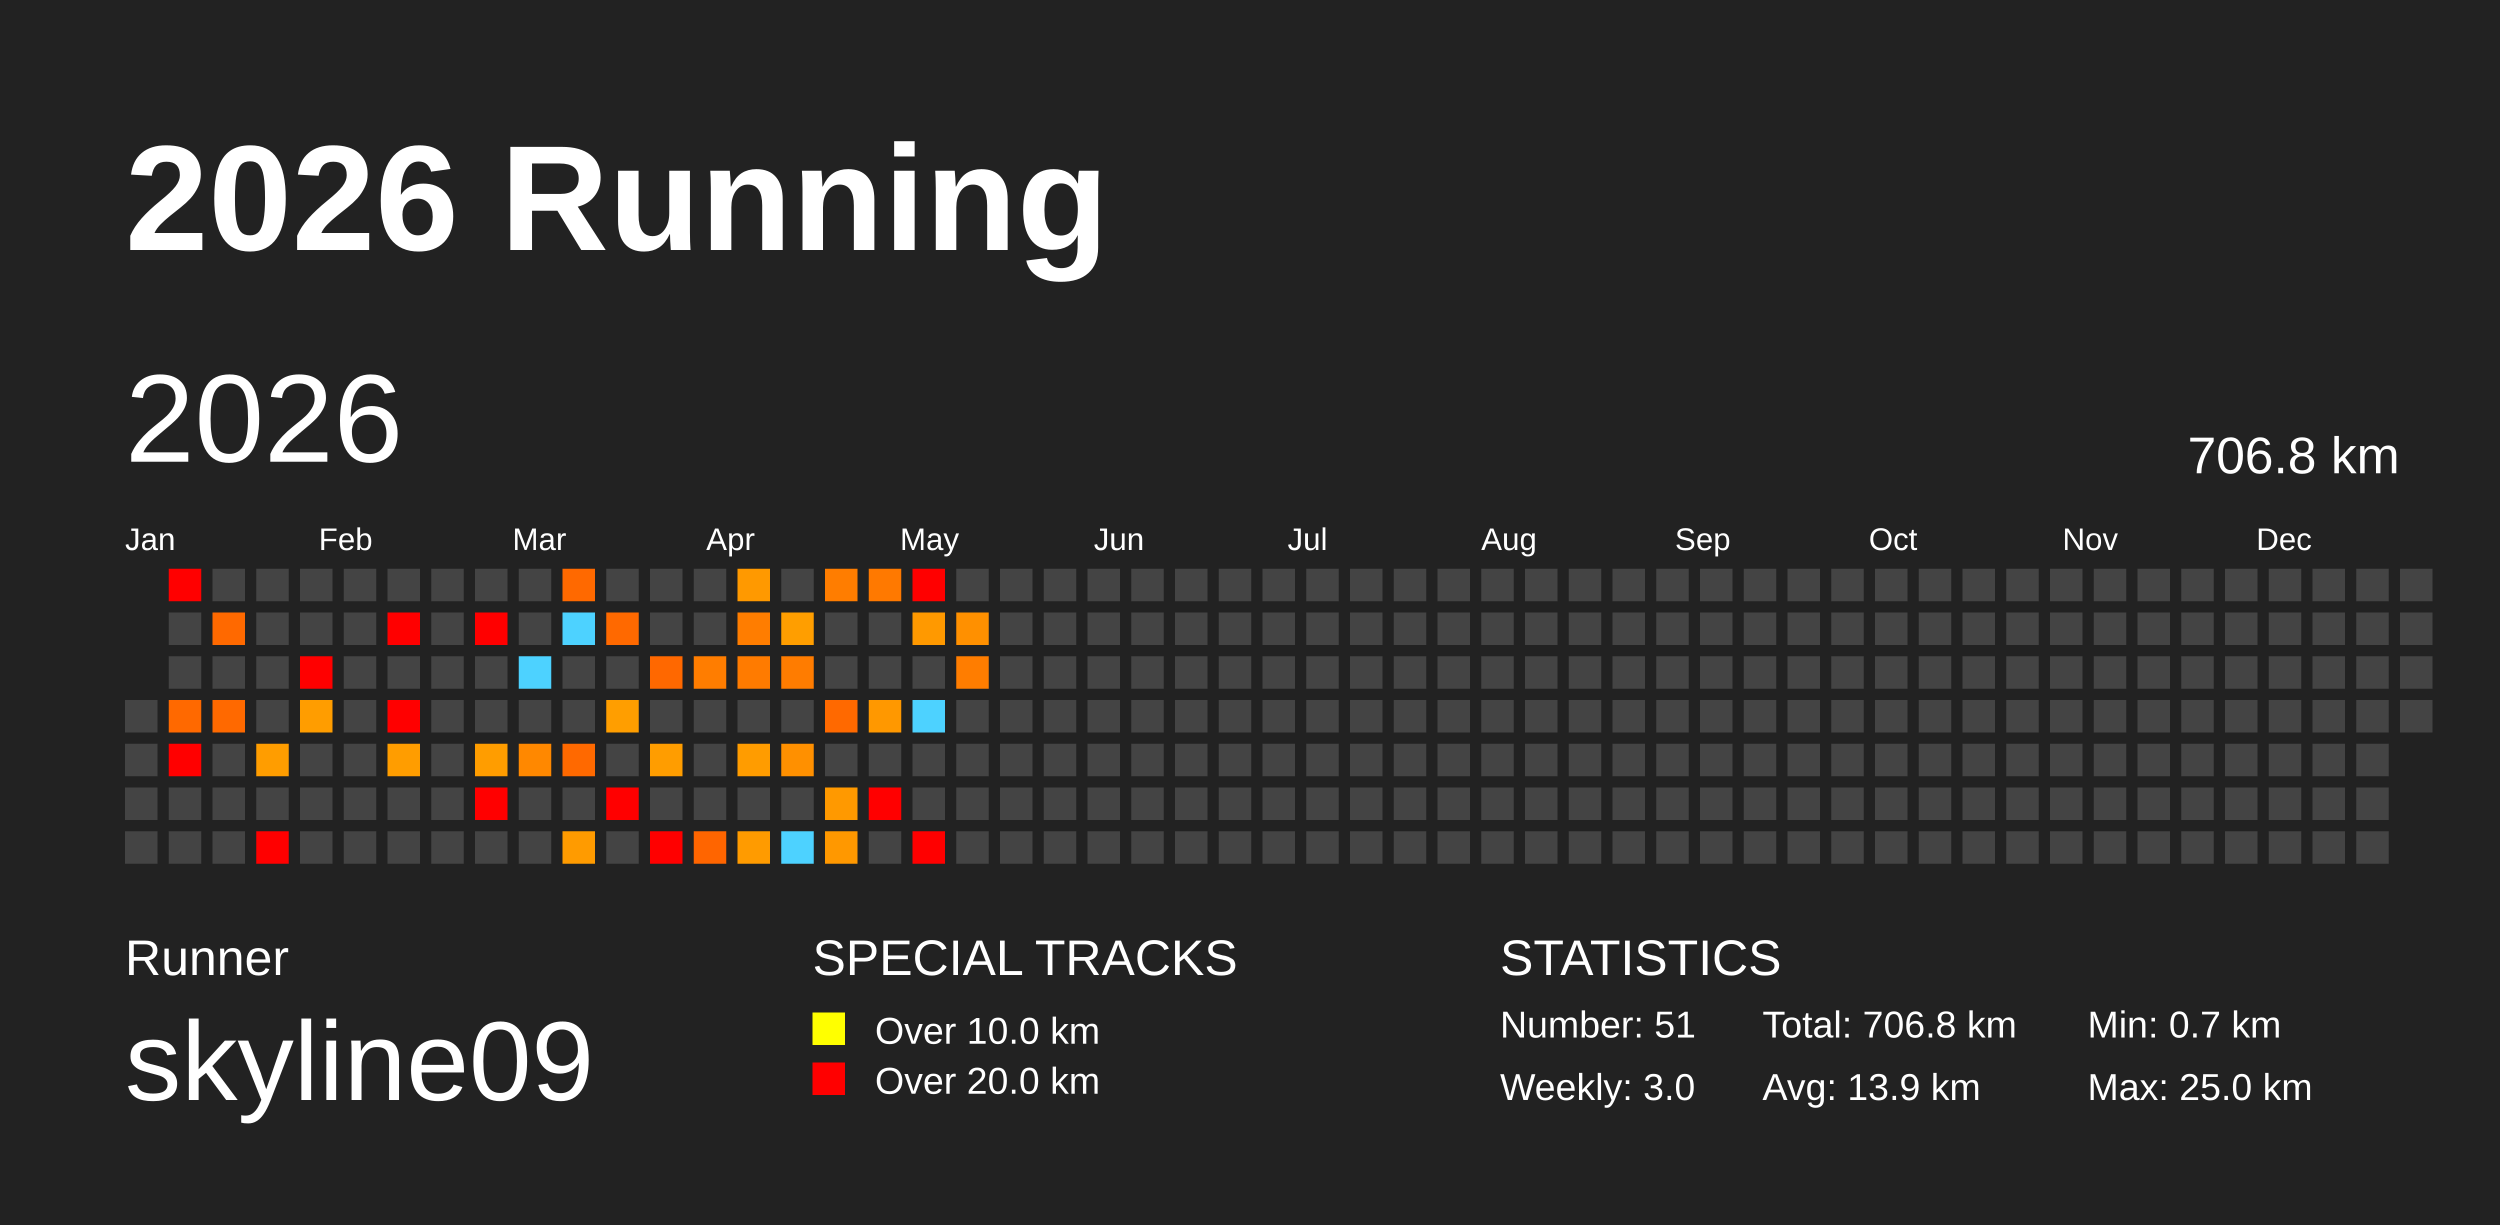
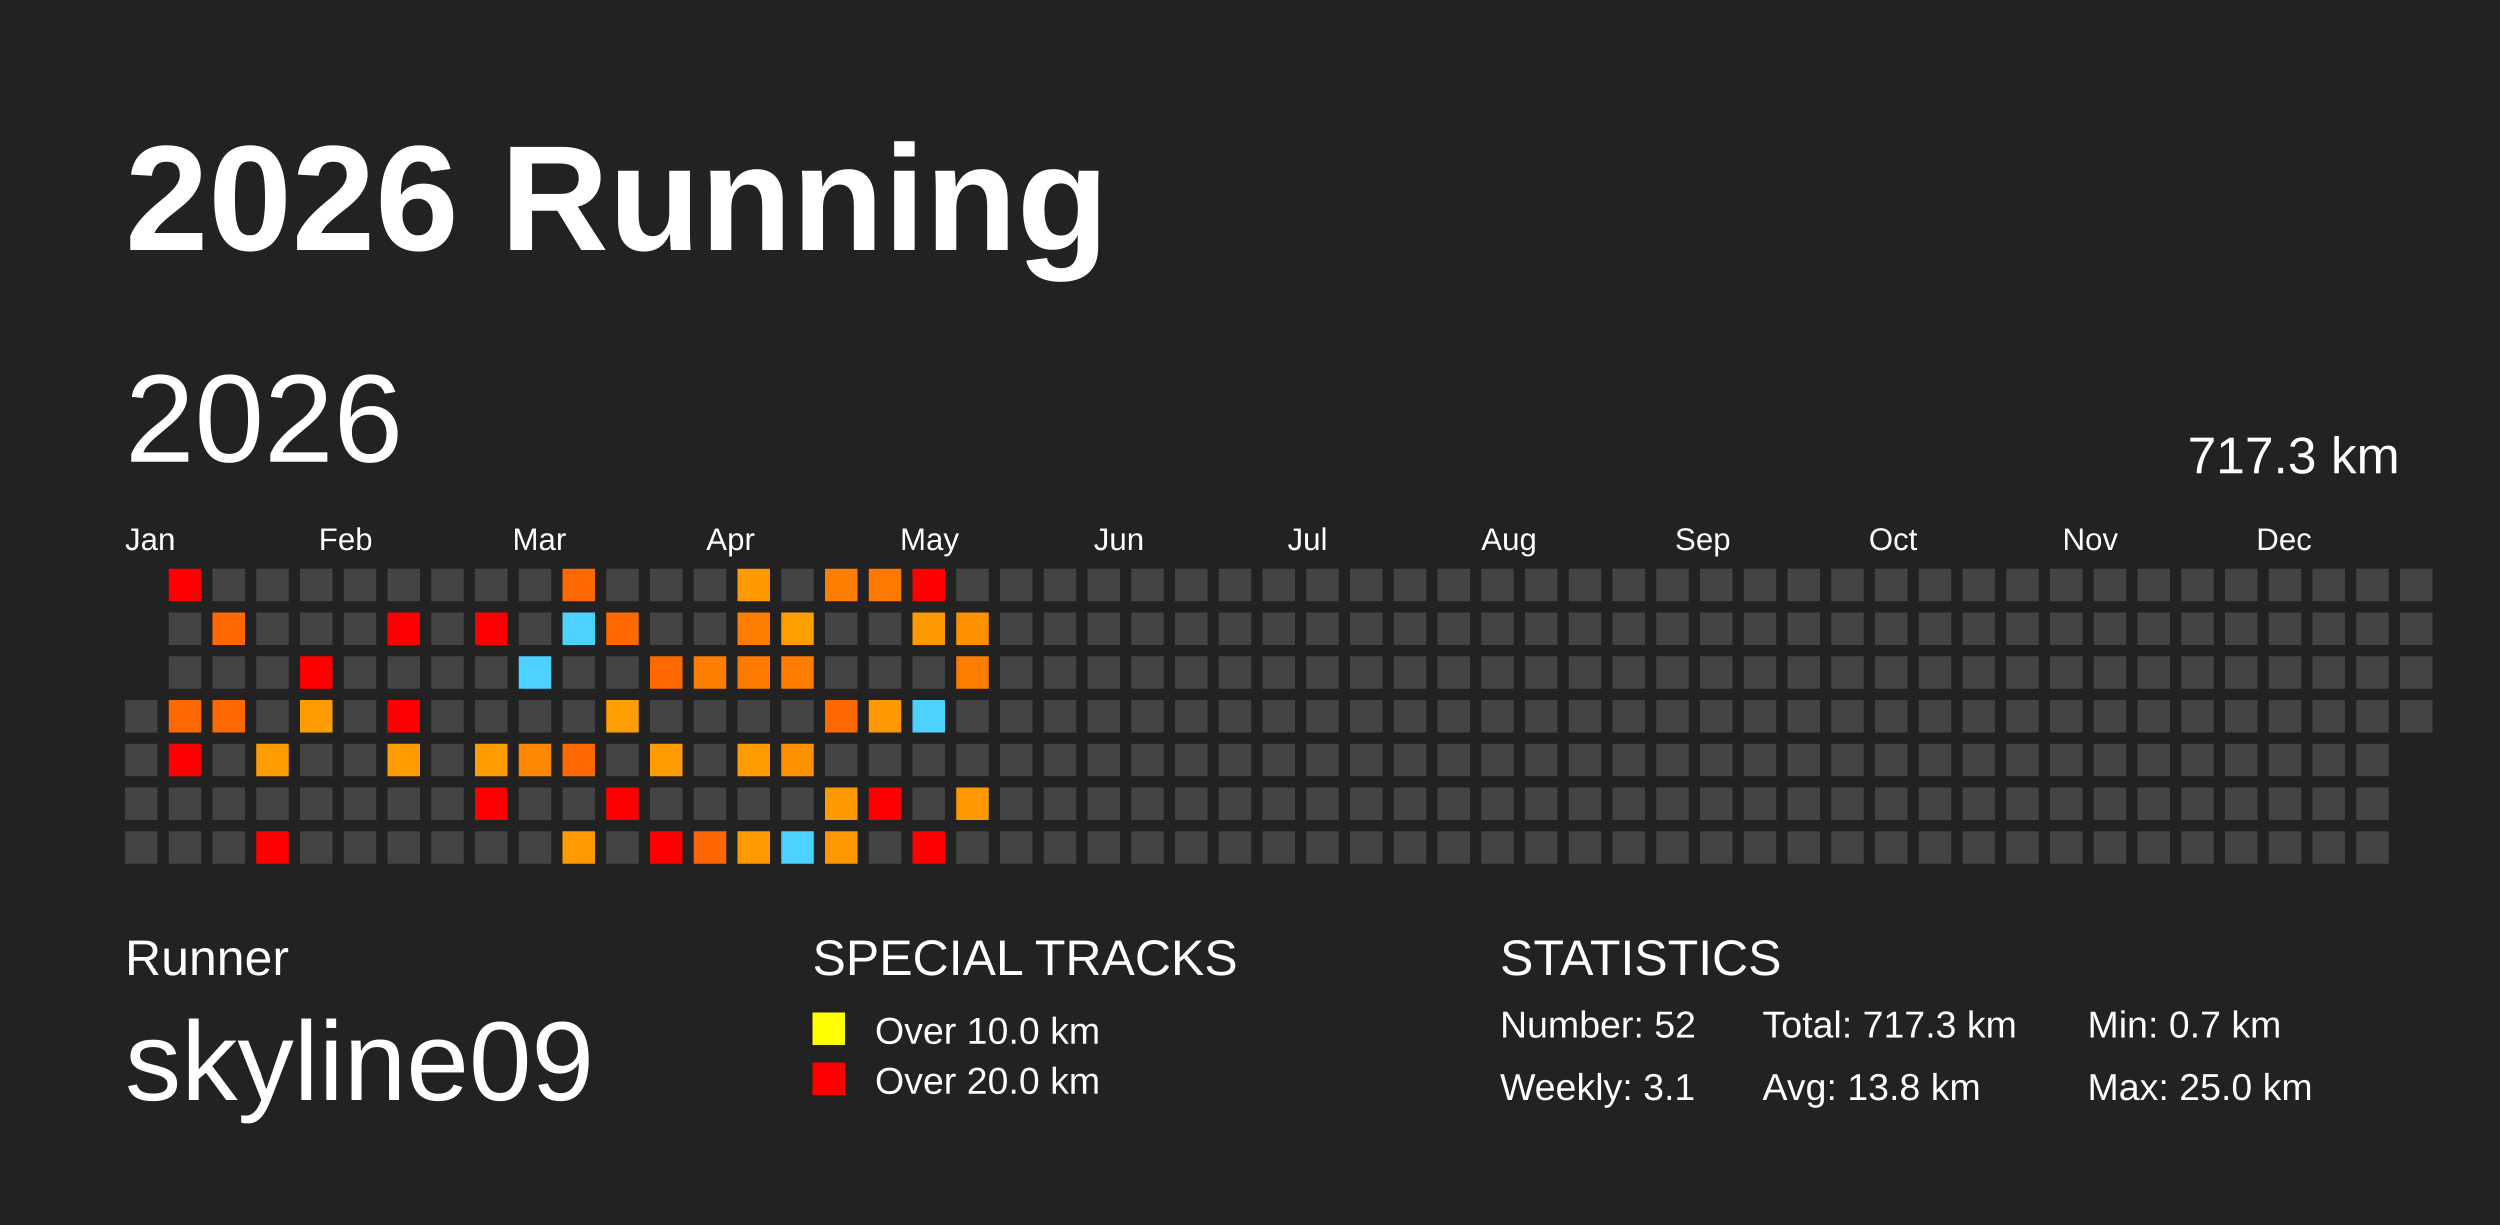
<svg xmlns="http://www.w3.org/2000/svg" baseProfile="full" height="98mm" version="1.1" viewBox="0,0,200,98" width="200mm">
  <defs />
  <rect fill="#222222" height="98" width="200" x="0" y="0" />
  <text fill="#FFFFFF" style="font-size:12px; font-family:Arial; font-weight:bold;" x="10" y="20">2026 Running</text>
  <text fill="#FFFFFF" style="font-size:4px; font-family:Arial" x="10" y="78">Runner</text>
  <text fill="#FFFFFF" style="font-size:9px; font-family:Arial" x="10" y="88">skyline09</text>
  <text fill="#FFFFFF" style="font-size:4px; font-family:Arial" x="65" y="78">SPECIAL TRACKS</text>
  <rect fill="yellow" height="2.6" width="2.6" x="65" y="81" />
  <text fill="#FFFFFF" style="font-size:3px; font-family:Arial" x="70" y="83.5">Over 10.0 km</text>
  <rect fill="red" height="2.6" width="2.6" x="65" y="85" />
  <text fill="#FFFFFF" style="font-size:3px; font-family:Arial" x="70" y="87.5">Over 20.0 km</text>
  <text fill="#FFFFFF" style="font-size:4px; font-family:Arial" x="120" y="78">STATISTICS</text>
-   <text fill="#FFFFFF" style="font-size:3px; font-family:Arial" x="120" y="83">Number: 51</text>
-   <text fill="#FFFFFF" style="font-size:3px; font-family:Arial" x="120" y="88">Weekly: 3.0</text>
-   <text fill="#FFFFFF" style="font-size:3px; font-family:Arial" x="141" y="83">Total: 706.8 km</text>
-   <text fill="#FFFFFF" style="font-size:3px; font-family:Arial" x="141" y="88">Avg: 13.9 km</text>
+   <text fill="#FFFFFF" style="font-size:3px; font-family:Arial" x="120" y="83">Number: 52</text>
+   <text fill="#FFFFFF" style="font-size:3px; font-family:Arial" x="120" y="88">Weekly: 3.1</text>
+   <text fill="#FFFFFF" style="font-size:3px; font-family:Arial" x="141" y="83">Total: 717.3 km</text>
+   <text fill="#FFFFFF" style="font-size:3px; font-family:Arial" x="141" y="88">Avg: 13.8 km</text>
  <text fill="#FFFFFF" style="font-size:3px; font-family:Arial" x="167" y="83">Min: 0.7 km</text>
  <text fill="#FFFFFF" style="font-size:3px; font-family:Arial" x="167" y="88">Max: 25.0 km</text>
  <text dominant-baseline="hanging" fill="#FFFFFF" style="font-size:10.0px; font-family:Arial;" x="10" y="30">2026</text>
-   <text dominant-baseline="hanging" fill="#FFFFFF" style="font-size:4.125px; font-family:Arial;" x="175" y="35">706.8 km</text>
+   <text dominant-baseline="hanging" fill="#FFFFFF" style="font-size:4.125px; font-family:Arial;" x="175" y="35">717.3 km</text>
  <text fill="#FFFFFF" style="font-size:2.5px; font-family:Arial" x="10.0" y="44">Jan</text>
  <text fill="#FFFFFF" style="font-size:2.5px; font-family:Arial" x="25.5" y="44">Feb</text>
  <text fill="#FFFFFF" style="font-size:2.5px; font-family:Arial" x="41.0" y="44">Mar</text>
  <text fill="#FFFFFF" style="font-size:2.5px; font-family:Arial" x="56.5" y="44">Apr</text>
  <text fill="#FFFFFF" style="font-size:2.5px; font-family:Arial" x="72.0" y="44">May</text>
  <text fill="#FFFFFF" style="font-size:2.5px; font-family:Arial" x="87.5" y="44">Jun</text>
  <text fill="#FFFFFF" style="font-size:2.5px; font-family:Arial" x="103.0" y="44">Jul</text>
  <text fill="#FFFFFF" style="font-size:2.5px; font-family:Arial" x="118.5" y="44">Aug</text>
  <text fill="#FFFFFF" style="font-size:2.5px; font-family:Arial" x="134.0" y="44">Sep</text>
  <text fill="#FFFFFF" style="font-size:2.5px; font-family:Arial" x="149.5" y="44">Oct</text>
  <text fill="#FFFFFF" style="font-size:2.5px; font-family:Arial" x="165.0" y="44">Nov</text>
  <text fill="#FFFFFF" style="font-size:2.5px; font-family:Arial" x="180.5" y="44">Dec</text>
  <rect fill="#444444" height="2.6" width="2.6" x="10.0" y="56.0" />
  <rect fill="#444444" height="2.6" width="2.6" x="10.0" y="59.5" />
  <rect fill="#444444" height="2.6" width="2.6" x="10.0" y="63.0" />
  <rect fill="#444444" height="2.6" width="2.6" x="10.0" y="66.5" />
  <rect fill="red" height="2.6" width="2.6" x="13.5" y="45.5" />
  <rect fill="#444444" height="2.6" width="2.6" x="13.5" y="49.0" />
  <rect fill="#444444" height="2.6" width="2.6" x="13.5" y="52.5" />
  <rect fill="#ff6900" height="2.6" width="2.6" x="13.5" y="56.0" />
  <rect fill="red" height="2.6" width="2.6" x="13.5" y="59.5" />
  <rect fill="#444444" height="2.6" width="2.6" x="13.5" y="63.0" />
  <rect fill="#444444" height="2.6" width="2.6" x="13.5" y="66.5" />
  <rect fill="#444444" height="2.6" width="2.6" x="17.0" y="45.5" />
  <rect fill="#ff6900" height="2.6" width="2.6" x="17.0" y="49.0" />
  <rect fill="#444444" height="2.6" width="2.6" x="17.0" y="52.5" />
  <rect fill="#ff6900" height="2.6" width="2.6" x="17.0" y="56.0" />
  <rect fill="#444444" height="2.6" width="2.6" x="17.0" y="59.5" />
  <rect fill="#444444" height="2.6" width="2.6" x="17.0" y="63.0" />
  <rect fill="#444444" height="2.6" width="2.6" x="17.0" y="66.5" />
  <rect fill="#444444" height="2.6" width="2.6" x="20.5" y="45.5" />
  <rect fill="#444444" height="2.6" width="2.6" x="20.5" y="49.0" />
  <rect fill="#444444" height="2.6" width="2.6" x="20.5" y="52.5" />
  <rect fill="#444444" height="2.6" width="2.6" x="20.5" y="56.0" />
  <rect fill="#ff9d00" height="2.6" width="2.6" x="20.5" y="59.5" />
  <rect fill="#444444" height="2.6" width="2.6" x="20.5" y="63.0" />
  <rect fill="red" height="2.6" width="2.6" x="20.5" y="66.5" />
  <rect fill="#444444" height="2.6" width="2.6" x="24.0" y="45.5" />
  <rect fill="#444444" height="2.6" width="2.6" x="24.0" y="49.0" />
  <rect fill="red" height="2.6" width="2.6" x="24.0" y="52.5" />
  <rect fill="#ff9d00" height="2.6" width="2.6" x="24.0" y="56.0" />
  <rect fill="#444444" height="2.6" width="2.6" x="24.0" y="59.5" />
  <rect fill="#444444" height="2.6" width="2.6" x="24.0" y="63.0" />
  <rect fill="#444444" height="2.6" width="2.6" x="24.0" y="66.5" />
  <rect fill="#444444" height="2.6" width="2.6" x="27.5" y="45.5" />
  <rect fill="#444444" height="2.6" width="2.6" x="27.5" y="49.0" />
  <rect fill="#444444" height="2.6" width="2.6" x="27.5" y="52.5" />
  <rect fill="#444444" height="2.6" width="2.6" x="27.5" y="56.0" />
  <rect fill="#444444" height="2.6" width="2.6" x="27.5" y="59.5" />
  <rect fill="#444444" height="2.6" width="2.6" x="27.5" y="63.0" />
  <rect fill="#444444" height="2.6" width="2.6" x="27.5" y="66.5" />
  <rect fill="#444444" height="2.6" width="2.6" x="31.0" y="45.5" />
  <rect fill="red" height="2.6" width="2.6" x="31.0" y="49.0" />
  <rect fill="#444444" height="2.6" width="2.6" x="31.0" y="52.5" />
  <rect fill="red" height="2.6" width="2.6" x="31.0" y="56.0" />
  <rect fill="#ff9d00" height="2.6" width="2.6" x="31.0" y="59.5" />
  <rect fill="#444444" height="2.6" width="2.6" x="31.0" y="63.0" />
  <rect fill="#444444" height="2.6" width="2.6" x="31.0" y="66.5" />
  <rect fill="#444444" height="2.6" width="2.6" x="34.5" y="45.5" />
  <rect fill="#444444" height="2.6" width="2.6" x="34.5" y="49.0" />
  <rect fill="#444444" height="2.6" width="2.6" x="34.5" y="52.5" />
  <rect fill="#444444" height="2.6" width="2.6" x="34.5" y="56.0" />
  <rect fill="#444444" height="2.6" width="2.6" x="34.5" y="59.5" />
  <rect fill="#444444" height="2.6" width="2.6" x="34.5" y="63.0" />
  <rect fill="#444444" height="2.6" width="2.6" x="34.5" y="66.5" />
  <rect fill="#444444" height="2.6" width="2.6" x="38.0" y="45.5" />
  <rect fill="red" height="2.6" width="2.6" x="38.0" y="49.0" />
  <rect fill="#444444" height="2.6" width="2.6" x="38.0" y="52.5" />
  <rect fill="#444444" height="2.6" width="2.6" x="38.0" y="56.0" />
  <rect fill="#ff9d00" height="2.6" width="2.6" x="38.0" y="59.5" />
  <rect fill="red" height="2.6" width="2.6" x="38.0" y="63.0" />
  <rect fill="#444444" height="2.6" width="2.6" x="38.0" y="66.5" />
  <rect fill="#444444" height="2.6" width="2.6" x="41.5" y="45.5" />
  <rect fill="#444444" height="2.6" width="2.6" x="41.5" y="49.0" />
  <rect fill="#4dd2ff" height="2.6" width="2.6" x="41.5" y="52.5" />
  <rect fill="#444444" height="2.6" width="2.6" x="41.5" y="56.0" />
  <rect fill="#ff8800" height="2.6" width="2.6" x="41.5" y="59.5" />
  <rect fill="#444444" height="2.6" width="2.6" x="41.5" y="63.0" />
  <rect fill="#444444" height="2.6" width="2.6" x="41.5" y="66.5" />
  <rect fill="#ff6900" height="2.6" width="2.6" x="45.0" y="45.5" />
  <rect fill="#4dd2ff" height="2.6" width="2.6" x="45.0" y="49.0" />
  <rect fill="#444444" height="2.6" width="2.6" x="45.0" y="52.5" />
  <rect fill="#444444" height="2.6" width="2.6" x="45.0" y="56.0" />
  <rect fill="#ff6900" height="2.6" width="2.6" x="45.0" y="59.5" />
  <rect fill="#444444" height="2.6" width="2.6" x="45.0" y="63.0" />
  <rect fill="#ff9b00" height="2.6" width="2.6" x="45.0" y="66.5" />
  <rect fill="#444444" height="2.6" width="2.6" x="48.5" y="45.5" />
  <rect fill="#ff6900" height="2.6" width="2.6" x="48.5" y="49.0" />
  <rect fill="#444444" height="2.6" width="2.6" x="48.5" y="52.5" />
  <rect fill="#ff9e00" height="2.6" width="2.6" x="48.5" y="56.0" />
  <rect fill="#444444" height="2.6" width="2.6" x="48.5" y="59.5" />
  <rect fill="red" height="2.6" width="2.6" x="48.5" y="63.0" />
  <rect fill="#444444" height="2.6" width="2.6" x="48.5" y="66.5" />
  <rect fill="#444444" height="2.6" width="2.6" x="52.0" y="45.5" />
  <rect fill="#444444" height="2.6" width="2.6" x="52.0" y="49.0" />
  <rect fill="#ff6800" height="2.6" width="2.6" x="52.0" y="52.5" />
  <rect fill="#444444" height="2.6" width="2.6" x="52.0" y="56.0" />
  <rect fill="#ff9d00" height="2.6" width="2.6" x="52.0" y="59.5" />
  <rect fill="#444444" height="2.6" width="2.6" x="52.0" y="63.0" />
  <rect fill="red" height="2.6" width="2.6" x="52.0" y="66.5" />
  <rect fill="#444444" height="2.6" width="2.6" x="55.5" y="45.5" />
  <rect fill="#444444" height="2.6" width="2.6" x="55.5" y="49.0" />
  <rect fill="#ff7d00" height="2.6" width="2.6" x="55.5" y="52.5" />
  <rect fill="#444444" height="2.6" width="2.6" x="55.5" y="56.0" />
  <rect fill="#444444" height="2.6" width="2.6" x="55.5" y="59.5" />
  <rect fill="#444444" height="2.6" width="2.6" x="55.5" y="63.0" />
  <rect fill="#ff6500" height="2.6" width="2.6" x="55.5" y="66.5" />
  <rect fill="#ff9900" height="2.6" width="2.6" x="59.0" y="45.5" />
  <rect fill="#ff7d00" height="2.6" width="2.6" x="59.0" y="49.0" />
  <rect fill="#ff7b00" height="2.6" width="2.6" x="59.0" y="52.5" />
  <rect fill="#444444" height="2.6" width="2.6" x="59.0" y="56.0" />
  <rect fill="#ff9c00" height="2.6" width="2.6" x="59.0" y="59.5" />
  <rect fill="#444444" height="2.6" width="2.6" x="59.0" y="63.0" />
  <rect fill="#ff9b00" height="2.6" width="2.6" x="59.0" y="66.5" />
  <rect fill="#444444" height="2.6" width="2.6" x="62.5" y="45.5" />
  <rect fill="#ff9e00" height="2.6" width="2.6" x="62.5" y="49.0" />
  <rect fill="#ff7c00" height="2.6" width="2.6" x="62.5" y="52.5" />
  <rect fill="#444444" height="2.6" width="2.6" x="62.5" y="56.0" />
  <rect fill="#ff9000" height="2.6" width="2.6" x="62.5" y="59.5" />
  <rect fill="#444444" height="2.6" width="2.6" x="62.5" y="63.0" />
  <rect fill="#4dd2ff" height="2.6" width="2.6" x="62.5" y="66.5" />
  <rect fill="#ff7d00" height="2.6" width="2.6" x="66.0" y="45.5" />
  <rect fill="#444444" height="2.6" width="2.6" x="66.0" y="49.0" />
  <rect fill="#444444" height="2.6" width="2.6" x="66.0" y="52.5" />
  <rect fill="#ff6900" height="2.6" width="2.6" x="66.0" y="56.0" />
  <rect fill="#444444" height="2.6" width="2.6" x="66.0" y="59.5" />
  <rect fill="#ff9900" height="2.6" width="2.6" x="66.0" y="63.0" />
  <rect fill="#ff9800" height="2.6" width="2.6" x="66.0" y="66.5" />
  <rect fill="#ff7900" height="2.6" width="2.6" x="69.5" y="45.5" />
  <rect fill="#444444" height="2.6" width="2.6" x="69.5" y="49.0" />
  <rect fill="#444444" height="2.6" width="2.6" x="69.5" y="52.5" />
  <rect fill="#ff9800" height="2.6" width="2.6" x="69.5" y="56.0" />
  <rect fill="#444444" height="2.6" width="2.6" x="69.5" y="59.5" />
  <rect fill="red" height="2.6" width="2.6" x="69.5" y="63.0" />
  <rect fill="#444444" height="2.6" width="2.6" x="69.5" y="66.5" />
  <rect fill="red" height="2.6" width="2.6" x="73.0" y="45.5" />
  <rect fill="#ff9900" height="2.6" width="2.6" x="73.0" y="49.0" />
  <rect fill="#444444" height="2.6" width="2.6" x="73.0" y="52.5" />
  <rect fill="#4dd2ff" height="2.6" width="2.6" x="73.0" y="56.0" />
  <rect fill="#444444" height="2.6" width="2.6" x="73.0" y="59.5" />
  <rect fill="#444444" height="2.6" width="2.6" x="73.0" y="63.0" />
  <rect fill="red" height="2.6" width="2.6" x="73.0" y="66.5" />
  <rect fill="#444444" height="2.6" width="2.6" x="76.5" y="45.5" />
  <rect fill="#ff9000" height="2.6" width="2.6" x="76.5" y="49.0" />
  <rect fill="#ff7d00" height="2.6" width="2.6" x="76.5" y="52.5" />
  <rect fill="#444444" height="2.6" width="2.6" x="76.5" y="56.0" />
  <rect fill="#444444" height="2.6" width="2.6" x="76.5" y="59.5" />
-   <rect fill="#444444" height="2.6" width="2.6" x="76.5" y="63.0" />
+   <rect fill="#ff9800" height="2.6" width="2.6" x="76.5" y="63.0" />
  <rect fill="#444444" height="2.6" width="2.6" x="76.5" y="66.5" />
  <rect fill="#444444" height="2.6" width="2.6" x="80.0" y="45.5" />
  <rect fill="#444444" height="2.6" width="2.6" x="80.0" y="49.0" />
  <rect fill="#444444" height="2.6" width="2.6" x="80.0" y="52.5" />
  <rect fill="#444444" height="2.6" width="2.6" x="80.0" y="56.0" />
  <rect fill="#444444" height="2.6" width="2.6" x="80.0" y="59.5" />
  <rect fill="#444444" height="2.6" width="2.6" x="80.0" y="63.0" />
  <rect fill="#444444" height="2.6" width="2.6" x="80.0" y="66.5" />
  <rect fill="#444444" height="2.6" width="2.6" x="83.5" y="45.5" />
  <rect fill="#444444" height="2.6" width="2.6" x="83.5" y="49.0" />
  <rect fill="#444444" height="2.6" width="2.6" x="83.5" y="52.5" />
  <rect fill="#444444" height="2.6" width="2.6" x="83.5" y="56.0" />
  <rect fill="#444444" height="2.6" width="2.6" x="83.5" y="59.5" />
  <rect fill="#444444" height="2.6" width="2.6" x="83.5" y="63.0" />
  <rect fill="#444444" height="2.6" width="2.6" x="83.5" y="66.5" />
  <rect fill="#444444" height="2.6" width="2.6" x="87.0" y="45.5" />
  <rect fill="#444444" height="2.6" width="2.6" x="87.0" y="49.0" />
  <rect fill="#444444" height="2.6" width="2.6" x="87.0" y="52.5" />
  <rect fill="#444444" height="2.6" width="2.6" x="87.0" y="56.0" />
  <rect fill="#444444" height="2.6" width="2.6" x="87.0" y="59.5" />
  <rect fill="#444444" height="2.6" width="2.6" x="87.0" y="63.0" />
  <rect fill="#444444" height="2.6" width="2.6" x="87.0" y="66.5" />
  <rect fill="#444444" height="2.6" width="2.6" x="90.5" y="45.5" />
  <rect fill="#444444" height="2.6" width="2.6" x="90.5" y="49.0" />
  <rect fill="#444444" height="2.6" width="2.6" x="90.5" y="52.5" />
  <rect fill="#444444" height="2.6" width="2.6" x="90.5" y="56.0" />
  <rect fill="#444444" height="2.6" width="2.6" x="90.5" y="59.5" />
  <rect fill="#444444" height="2.6" width="2.6" x="90.5" y="63.0" />
  <rect fill="#444444" height="2.6" width="2.6" x="90.5" y="66.5" />
  <rect fill="#444444" height="2.6" width="2.6" x="94.0" y="45.5" />
  <rect fill="#444444" height="2.6" width="2.6" x="94.0" y="49.0" />
  <rect fill="#444444" height="2.6" width="2.6" x="94.0" y="52.5" />
  <rect fill="#444444" height="2.6" width="2.6" x="94.0" y="56.0" />
  <rect fill="#444444" height="2.6" width="2.6" x="94.0" y="59.5" />
  <rect fill="#444444" height="2.6" width="2.6" x="94.0" y="63.0" />
  <rect fill="#444444" height="2.6" width="2.6" x="94.0" y="66.5" />
  <rect fill="#444444" height="2.6" width="2.6" x="97.5" y="45.5" />
  <rect fill="#444444" height="2.6" width="2.6" x="97.5" y="49.0" />
  <rect fill="#444444" height="2.6" width="2.6" x="97.5" y="52.5" />
  <rect fill="#444444" height="2.6" width="2.6" x="97.5" y="56.0" />
  <rect fill="#444444" height="2.6" width="2.6" x="97.5" y="59.5" />
  <rect fill="#444444" height="2.6" width="2.6" x="97.5" y="63.0" />
  <rect fill="#444444" height="2.6" width="2.6" x="97.5" y="66.5" />
  <rect fill="#444444" height="2.6" width="2.6" x="101.0" y="45.5" />
  <rect fill="#444444" height="2.6" width="2.6" x="101.0" y="49.0" />
  <rect fill="#444444" height="2.6" width="2.6" x="101.0" y="52.5" />
  <rect fill="#444444" height="2.6" width="2.6" x="101.0" y="56.0" />
  <rect fill="#444444" height="2.6" width="2.6" x="101.0" y="59.5" />
  <rect fill="#444444" height="2.6" width="2.6" x="101.0" y="63.0" />
  <rect fill="#444444" height="2.6" width="2.6" x="101.0" y="66.5" />
  <rect fill="#444444" height="2.6" width="2.6" x="104.5" y="45.5" />
  <rect fill="#444444" height="2.6" width="2.6" x="104.5" y="49.0" />
  <rect fill="#444444" height="2.6" width="2.6" x="104.5" y="52.5" />
  <rect fill="#444444" height="2.6" width="2.6" x="104.5" y="56.0" />
  <rect fill="#444444" height="2.6" width="2.6" x="104.5" y="59.5" />
  <rect fill="#444444" height="2.6" width="2.6" x="104.5" y="63.0" />
  <rect fill="#444444" height="2.6" width="2.6" x="104.5" y="66.5" />
  <rect fill="#444444" height="2.6" width="2.6" x="108.0" y="45.5" />
  <rect fill="#444444" height="2.6" width="2.6" x="108.0" y="49.0" />
  <rect fill="#444444" height="2.6" width="2.6" x="108.0" y="52.5" />
  <rect fill="#444444" height="2.6" width="2.6" x="108.0" y="56.0" />
  <rect fill="#444444" height="2.6" width="2.6" x="108.0" y="59.5" />
  <rect fill="#444444" height="2.6" width="2.6" x="108.0" y="63.0" />
  <rect fill="#444444" height="2.6" width="2.6" x="108.0" y="66.5" />
  <rect fill="#444444" height="2.6" width="2.6" x="111.5" y="45.5" />
  <rect fill="#444444" height="2.6" width="2.6" x="111.5" y="49.0" />
  <rect fill="#444444" height="2.6" width="2.6" x="111.5" y="52.5" />
  <rect fill="#444444" height="2.6" width="2.6" x="111.5" y="56.0" />
  <rect fill="#444444" height="2.6" width="2.6" x="111.5" y="59.5" />
  <rect fill="#444444" height="2.6" width="2.6" x="111.5" y="63.0" />
  <rect fill="#444444" height="2.6" width="2.6" x="111.5" y="66.5" />
  <rect fill="#444444" height="2.6" width="2.6" x="115.0" y="45.5" />
  <rect fill="#444444" height="2.6" width="2.6" x="115.0" y="49.0" />
  <rect fill="#444444" height="2.6" width="2.6" x="115.0" y="52.5" />
  <rect fill="#444444" height="2.6" width="2.6" x="115.0" y="56.0" />
  <rect fill="#444444" height="2.6" width="2.6" x="115.0" y="59.5" />
  <rect fill="#444444" height="2.6" width="2.6" x="115.0" y="63.0" />
  <rect fill="#444444" height="2.6" width="2.6" x="115.0" y="66.5" />
  <rect fill="#444444" height="2.6" width="2.6" x="118.5" y="45.5" />
  <rect fill="#444444" height="2.6" width="2.6" x="118.5" y="49.0" />
  <rect fill="#444444" height="2.6" width="2.6" x="118.5" y="52.5" />
  <rect fill="#444444" height="2.6" width="2.6" x="118.5" y="56.0" />
  <rect fill="#444444" height="2.6" width="2.6" x="118.5" y="59.5" />
  <rect fill="#444444" height="2.6" width="2.6" x="118.5" y="63.0" />
  <rect fill="#444444" height="2.6" width="2.6" x="118.5" y="66.5" />
  <rect fill="#444444" height="2.6" width="2.6" x="122.0" y="45.5" />
  <rect fill="#444444" height="2.6" width="2.6" x="122.0" y="49.0" />
  <rect fill="#444444" height="2.6" width="2.6" x="122.0" y="52.5" />
  <rect fill="#444444" height="2.6" width="2.6" x="122.0" y="56.0" />
  <rect fill="#444444" height="2.6" width="2.6" x="122.0" y="59.5" />
  <rect fill="#444444" height="2.6" width="2.6" x="122.0" y="63.0" />
  <rect fill="#444444" height="2.6" width="2.6" x="122.0" y="66.5" />
  <rect fill="#444444" height="2.6" width="2.6" x="125.5" y="45.5" />
  <rect fill="#444444" height="2.6" width="2.6" x="125.5" y="49.0" />
  <rect fill="#444444" height="2.6" width="2.6" x="125.5" y="52.5" />
  <rect fill="#444444" height="2.6" width="2.6" x="125.5" y="56.0" />
  <rect fill="#444444" height="2.6" width="2.6" x="125.5" y="59.5" />
  <rect fill="#444444" height="2.6" width="2.6" x="125.5" y="63.0" />
  <rect fill="#444444" height="2.6" width="2.6" x="125.5" y="66.5" />
  <rect fill="#444444" height="2.6" width="2.6" x="129.0" y="45.5" />
  <rect fill="#444444" height="2.6" width="2.6" x="129.0" y="49.0" />
  <rect fill="#444444" height="2.6" width="2.6" x="129.0" y="52.5" />
  <rect fill="#444444" height="2.6" width="2.6" x="129.0" y="56.0" />
  <rect fill="#444444" height="2.6" width="2.6" x="129.0" y="59.5" />
  <rect fill="#444444" height="2.6" width="2.6" x="129.0" y="63.0" />
  <rect fill="#444444" height="2.6" width="2.6" x="129.0" y="66.5" />
  <rect fill="#444444" height="2.6" width="2.6" x="132.5" y="45.5" />
  <rect fill="#444444" height="2.6" width="2.6" x="132.5" y="49.0" />
  <rect fill="#444444" height="2.6" width="2.6" x="132.5" y="52.5" />
  <rect fill="#444444" height="2.6" width="2.6" x="132.5" y="56.0" />
  <rect fill="#444444" height="2.6" width="2.6" x="132.5" y="59.5" />
  <rect fill="#444444" height="2.6" width="2.6" x="132.5" y="63.0" />
  <rect fill="#444444" height="2.6" width="2.6" x="132.5" y="66.5" />
  <rect fill="#444444" height="2.6" width="2.6" x="136.0" y="45.5" />
  <rect fill="#444444" height="2.6" width="2.6" x="136.0" y="49.0" />
  <rect fill="#444444" height="2.6" width="2.6" x="136.0" y="52.5" />
  <rect fill="#444444" height="2.6" width="2.6" x="136.0" y="56.0" />
  <rect fill="#444444" height="2.6" width="2.6" x="136.0" y="59.5" />
  <rect fill="#444444" height="2.6" width="2.6" x="136.0" y="63.0" />
  <rect fill="#444444" height="2.6" width="2.6" x="136.0" y="66.5" />
  <rect fill="#444444" height="2.6" width="2.6" x="139.5" y="45.5" />
  <rect fill="#444444" height="2.6" width="2.6" x="139.5" y="49.0" />
  <rect fill="#444444" height="2.6" width="2.6" x="139.5" y="52.5" />
  <rect fill="#444444" height="2.6" width="2.6" x="139.5" y="56.0" />
  <rect fill="#444444" height="2.6" width="2.6" x="139.5" y="59.5" />
  <rect fill="#444444" height="2.6" width="2.6" x="139.5" y="63.0" />
  <rect fill="#444444" height="2.6" width="2.6" x="139.5" y="66.5" />
  <rect fill="#444444" height="2.6" width="2.6" x="143.0" y="45.5" />
  <rect fill="#444444" height="2.6" width="2.6" x="143.0" y="49.0" />
  <rect fill="#444444" height="2.6" width="2.6" x="143.0" y="52.5" />
  <rect fill="#444444" height="2.6" width="2.6" x="143.0" y="56.0" />
  <rect fill="#444444" height="2.6" width="2.6" x="143.0" y="59.5" />
  <rect fill="#444444" height="2.6" width="2.6" x="143.0" y="63.0" />
  <rect fill="#444444" height="2.6" width="2.6" x="143.0" y="66.5" />
  <rect fill="#444444" height="2.6" width="2.6" x="146.5" y="45.5" />
  <rect fill="#444444" height="2.6" width="2.6" x="146.5" y="49.0" />
  <rect fill="#444444" height="2.6" width="2.6" x="146.5" y="52.5" />
  <rect fill="#444444" height="2.6" width="2.6" x="146.5" y="56.0" />
  <rect fill="#444444" height="2.6" width="2.6" x="146.5" y="59.5" />
  <rect fill="#444444" height="2.6" width="2.6" x="146.5" y="63.0" />
  <rect fill="#444444" height="2.6" width="2.6" x="146.5" y="66.5" />
  <rect fill="#444444" height="2.6" width="2.6" x="150.0" y="45.5" />
  <rect fill="#444444" height="2.6" width="2.6" x="150.0" y="49.0" />
  <rect fill="#444444" height="2.6" width="2.6" x="150.0" y="52.5" />
  <rect fill="#444444" height="2.6" width="2.6" x="150.0" y="56.0" />
  <rect fill="#444444" height="2.6" width="2.6" x="150.0" y="59.5" />
  <rect fill="#444444" height="2.6" width="2.6" x="150.0" y="63.0" />
  <rect fill="#444444" height="2.6" width="2.6" x="150.0" y="66.5" />
  <rect fill="#444444" height="2.6" width="2.6" x="153.5" y="45.5" />
  <rect fill="#444444" height="2.6" width="2.6" x="153.5" y="49.0" />
  <rect fill="#444444" height="2.6" width="2.6" x="153.5" y="52.5" />
  <rect fill="#444444" height="2.6" width="2.6" x="153.5" y="56.0" />
  <rect fill="#444444" height="2.6" width="2.6" x="153.5" y="59.5" />
  <rect fill="#444444" height="2.6" width="2.6" x="153.5" y="63.0" />
  <rect fill="#444444" height="2.6" width="2.6" x="153.5" y="66.5" />
  <rect fill="#444444" height="2.6" width="2.6" x="157.0" y="45.5" />
  <rect fill="#444444" height="2.6" width="2.6" x="157.0" y="49.0" />
  <rect fill="#444444" height="2.6" width="2.6" x="157.0" y="52.5" />
  <rect fill="#444444" height="2.6" width="2.6" x="157.0" y="56.0" />
  <rect fill="#444444" height="2.6" width="2.6" x="157.0" y="59.5" />
  <rect fill="#444444" height="2.6" width="2.6" x="157.0" y="63.0" />
  <rect fill="#444444" height="2.6" width="2.6" x="157.0" y="66.5" />
  <rect fill="#444444" height="2.6" width="2.6" x="160.5" y="45.5" />
  <rect fill="#444444" height="2.6" width="2.6" x="160.5" y="49.0" />
  <rect fill="#444444" height="2.6" width="2.6" x="160.5" y="52.5" />
  <rect fill="#444444" height="2.6" width="2.6" x="160.5" y="56.0" />
  <rect fill="#444444" height="2.6" width="2.6" x="160.5" y="59.5" />
  <rect fill="#444444" height="2.6" width="2.6" x="160.5" y="63.0" />
  <rect fill="#444444" height="2.6" width="2.6" x="160.5" y="66.5" />
  <rect fill="#444444" height="2.6" width="2.6" x="164.0" y="45.5" />
  <rect fill="#444444" height="2.6" width="2.6" x="164.0" y="49.0" />
  <rect fill="#444444" height="2.6" width="2.6" x="164.0" y="52.5" />
  <rect fill="#444444" height="2.6" width="2.6" x="164.0" y="56.0" />
  <rect fill="#444444" height="2.6" width="2.6" x="164.0" y="59.5" />
  <rect fill="#444444" height="2.6" width="2.6" x="164.0" y="63.0" />
  <rect fill="#444444" height="2.6" width="2.6" x="164.0" y="66.5" />
  <rect fill="#444444" height="2.6" width="2.6" x="167.5" y="45.5" />
  <rect fill="#444444" height="2.6" width="2.6" x="167.5" y="49.0" />
  <rect fill="#444444" height="2.6" width="2.6" x="167.5" y="52.5" />
  <rect fill="#444444" height="2.6" width="2.6" x="167.5" y="56.0" />
  <rect fill="#444444" height="2.6" width="2.6" x="167.5" y="59.5" />
  <rect fill="#444444" height="2.6" width="2.6" x="167.5" y="63.0" />
  <rect fill="#444444" height="2.6" width="2.6" x="167.5" y="66.5" />
  <rect fill="#444444" height="2.6" width="2.6" x="171.0" y="45.5" />
  <rect fill="#444444" height="2.6" width="2.6" x="171.0" y="49.0" />
  <rect fill="#444444" height="2.6" width="2.6" x="171.0" y="52.5" />
  <rect fill="#444444" height="2.6" width="2.6" x="171.0" y="56.0" />
  <rect fill="#444444" height="2.6" width="2.6" x="171.0" y="59.5" />
  <rect fill="#444444" height="2.6" width="2.6" x="171.0" y="63.0" />
  <rect fill="#444444" height="2.6" width="2.6" x="171.0" y="66.5" />
  <rect fill="#444444" height="2.6" width="2.6" x="174.5" y="45.5" />
  <rect fill="#444444" height="2.6" width="2.6" x="174.5" y="49.0" />
  <rect fill="#444444" height="2.6" width="2.6" x="174.5" y="52.5" />
  <rect fill="#444444" height="2.6" width="2.6" x="174.5" y="56.0" />
  <rect fill="#444444" height="2.6" width="2.6" x="174.5" y="59.5" />
  <rect fill="#444444" height="2.6" width="2.6" x="174.5" y="63.0" />
  <rect fill="#444444" height="2.6" width="2.6" x="174.5" y="66.5" />
  <rect fill="#444444" height="2.6" width="2.6" x="178.0" y="45.5" />
  <rect fill="#444444" height="2.6" width="2.6" x="178.0" y="49.0" />
  <rect fill="#444444" height="2.6" width="2.6" x="178.0" y="52.5" />
  <rect fill="#444444" height="2.6" width="2.6" x="178.0" y="56.0" />
  <rect fill="#444444" height="2.6" width="2.6" x="178.0" y="59.5" />
  <rect fill="#444444" height="2.6" width="2.6" x="178.0" y="63.0" />
  <rect fill="#444444" height="2.6" width="2.6" x="178.0" y="66.5" />
  <rect fill="#444444" height="2.6" width="2.6" x="181.5" y="45.5" />
  <rect fill="#444444" height="2.6" width="2.6" x="181.5" y="49.0" />
  <rect fill="#444444" height="2.6" width="2.6" x="181.5" y="52.5" />
  <rect fill="#444444" height="2.6" width="2.6" x="181.5" y="56.0" />
  <rect fill="#444444" height="2.6" width="2.6" x="181.5" y="59.5" />
  <rect fill="#444444" height="2.6" width="2.6" x="181.5" y="63.0" />
  <rect fill="#444444" height="2.6" width="2.6" x="181.5" y="66.5" />
  <rect fill="#444444" height="2.6" width="2.6" x="185.0" y="45.5" />
  <rect fill="#444444" height="2.6" width="2.6" x="185.0" y="49.0" />
  <rect fill="#444444" height="2.6" width="2.6" x="185.0" y="52.5" />
  <rect fill="#444444" height="2.6" width="2.6" x="185.0" y="56.0" />
  <rect fill="#444444" height="2.6" width="2.6" x="185.0" y="59.5" />
  <rect fill="#444444" height="2.6" width="2.6" x="185.0" y="63.0" />
  <rect fill="#444444" height="2.6" width="2.6" x="185.0" y="66.5" />
  <rect fill="#444444" height="2.6" width="2.6" x="188.5" y="45.5" />
  <rect fill="#444444" height="2.6" width="2.6" x="188.5" y="49.0" />
  <rect fill="#444444" height="2.6" width="2.6" x="188.5" y="52.5" />
  <rect fill="#444444" height="2.6" width="2.6" x="188.5" y="56.0" />
  <rect fill="#444444" height="2.6" width="2.6" x="188.5" y="59.5" />
  <rect fill="#444444" height="2.6" width="2.6" x="188.5" y="63.0" />
  <rect fill="#444444" height="2.6" width="2.6" x="188.5" y="66.5" />
  <rect fill="#444444" height="2.6" width="2.6" x="192.0" y="45.5" />
  <rect fill="#444444" height="2.6" width="2.6" x="192.0" y="49.0" />
  <rect fill="#444444" height="2.6" width="2.6" x="192.0" y="52.5" />
  <rect fill="#444444" height="2.6" width="2.6" x="192.0" y="56.0" />
</svg>
